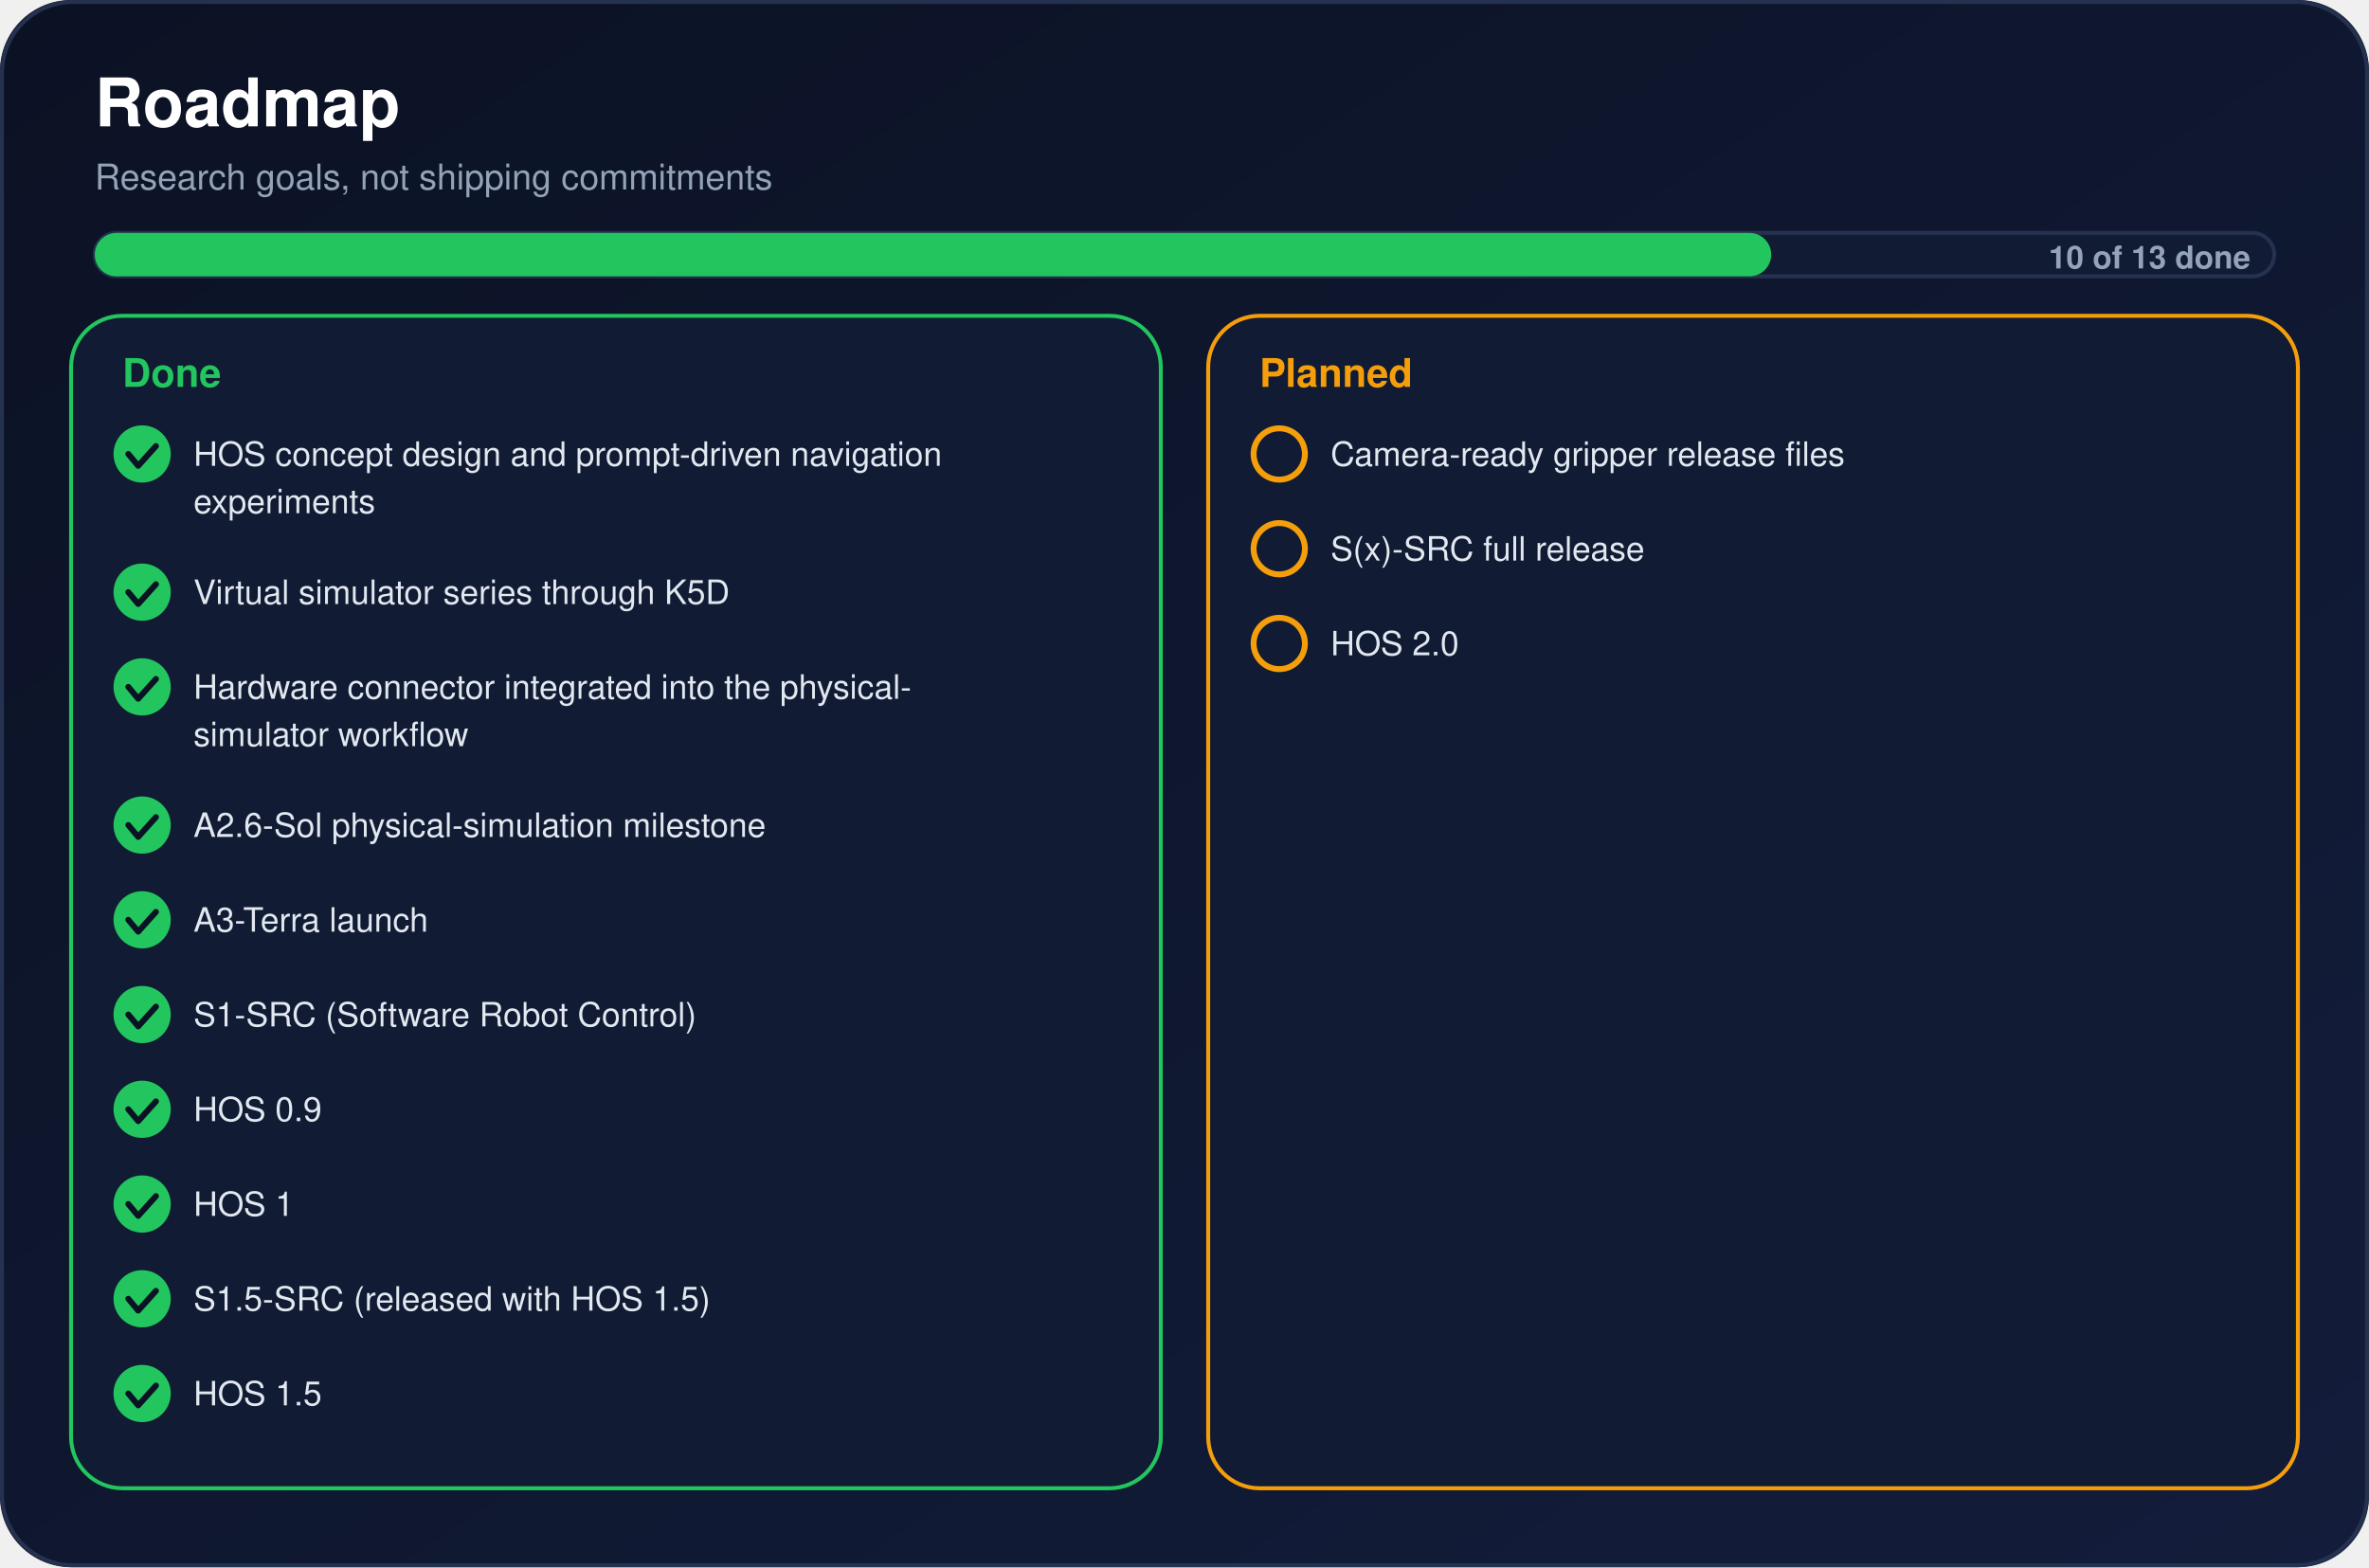
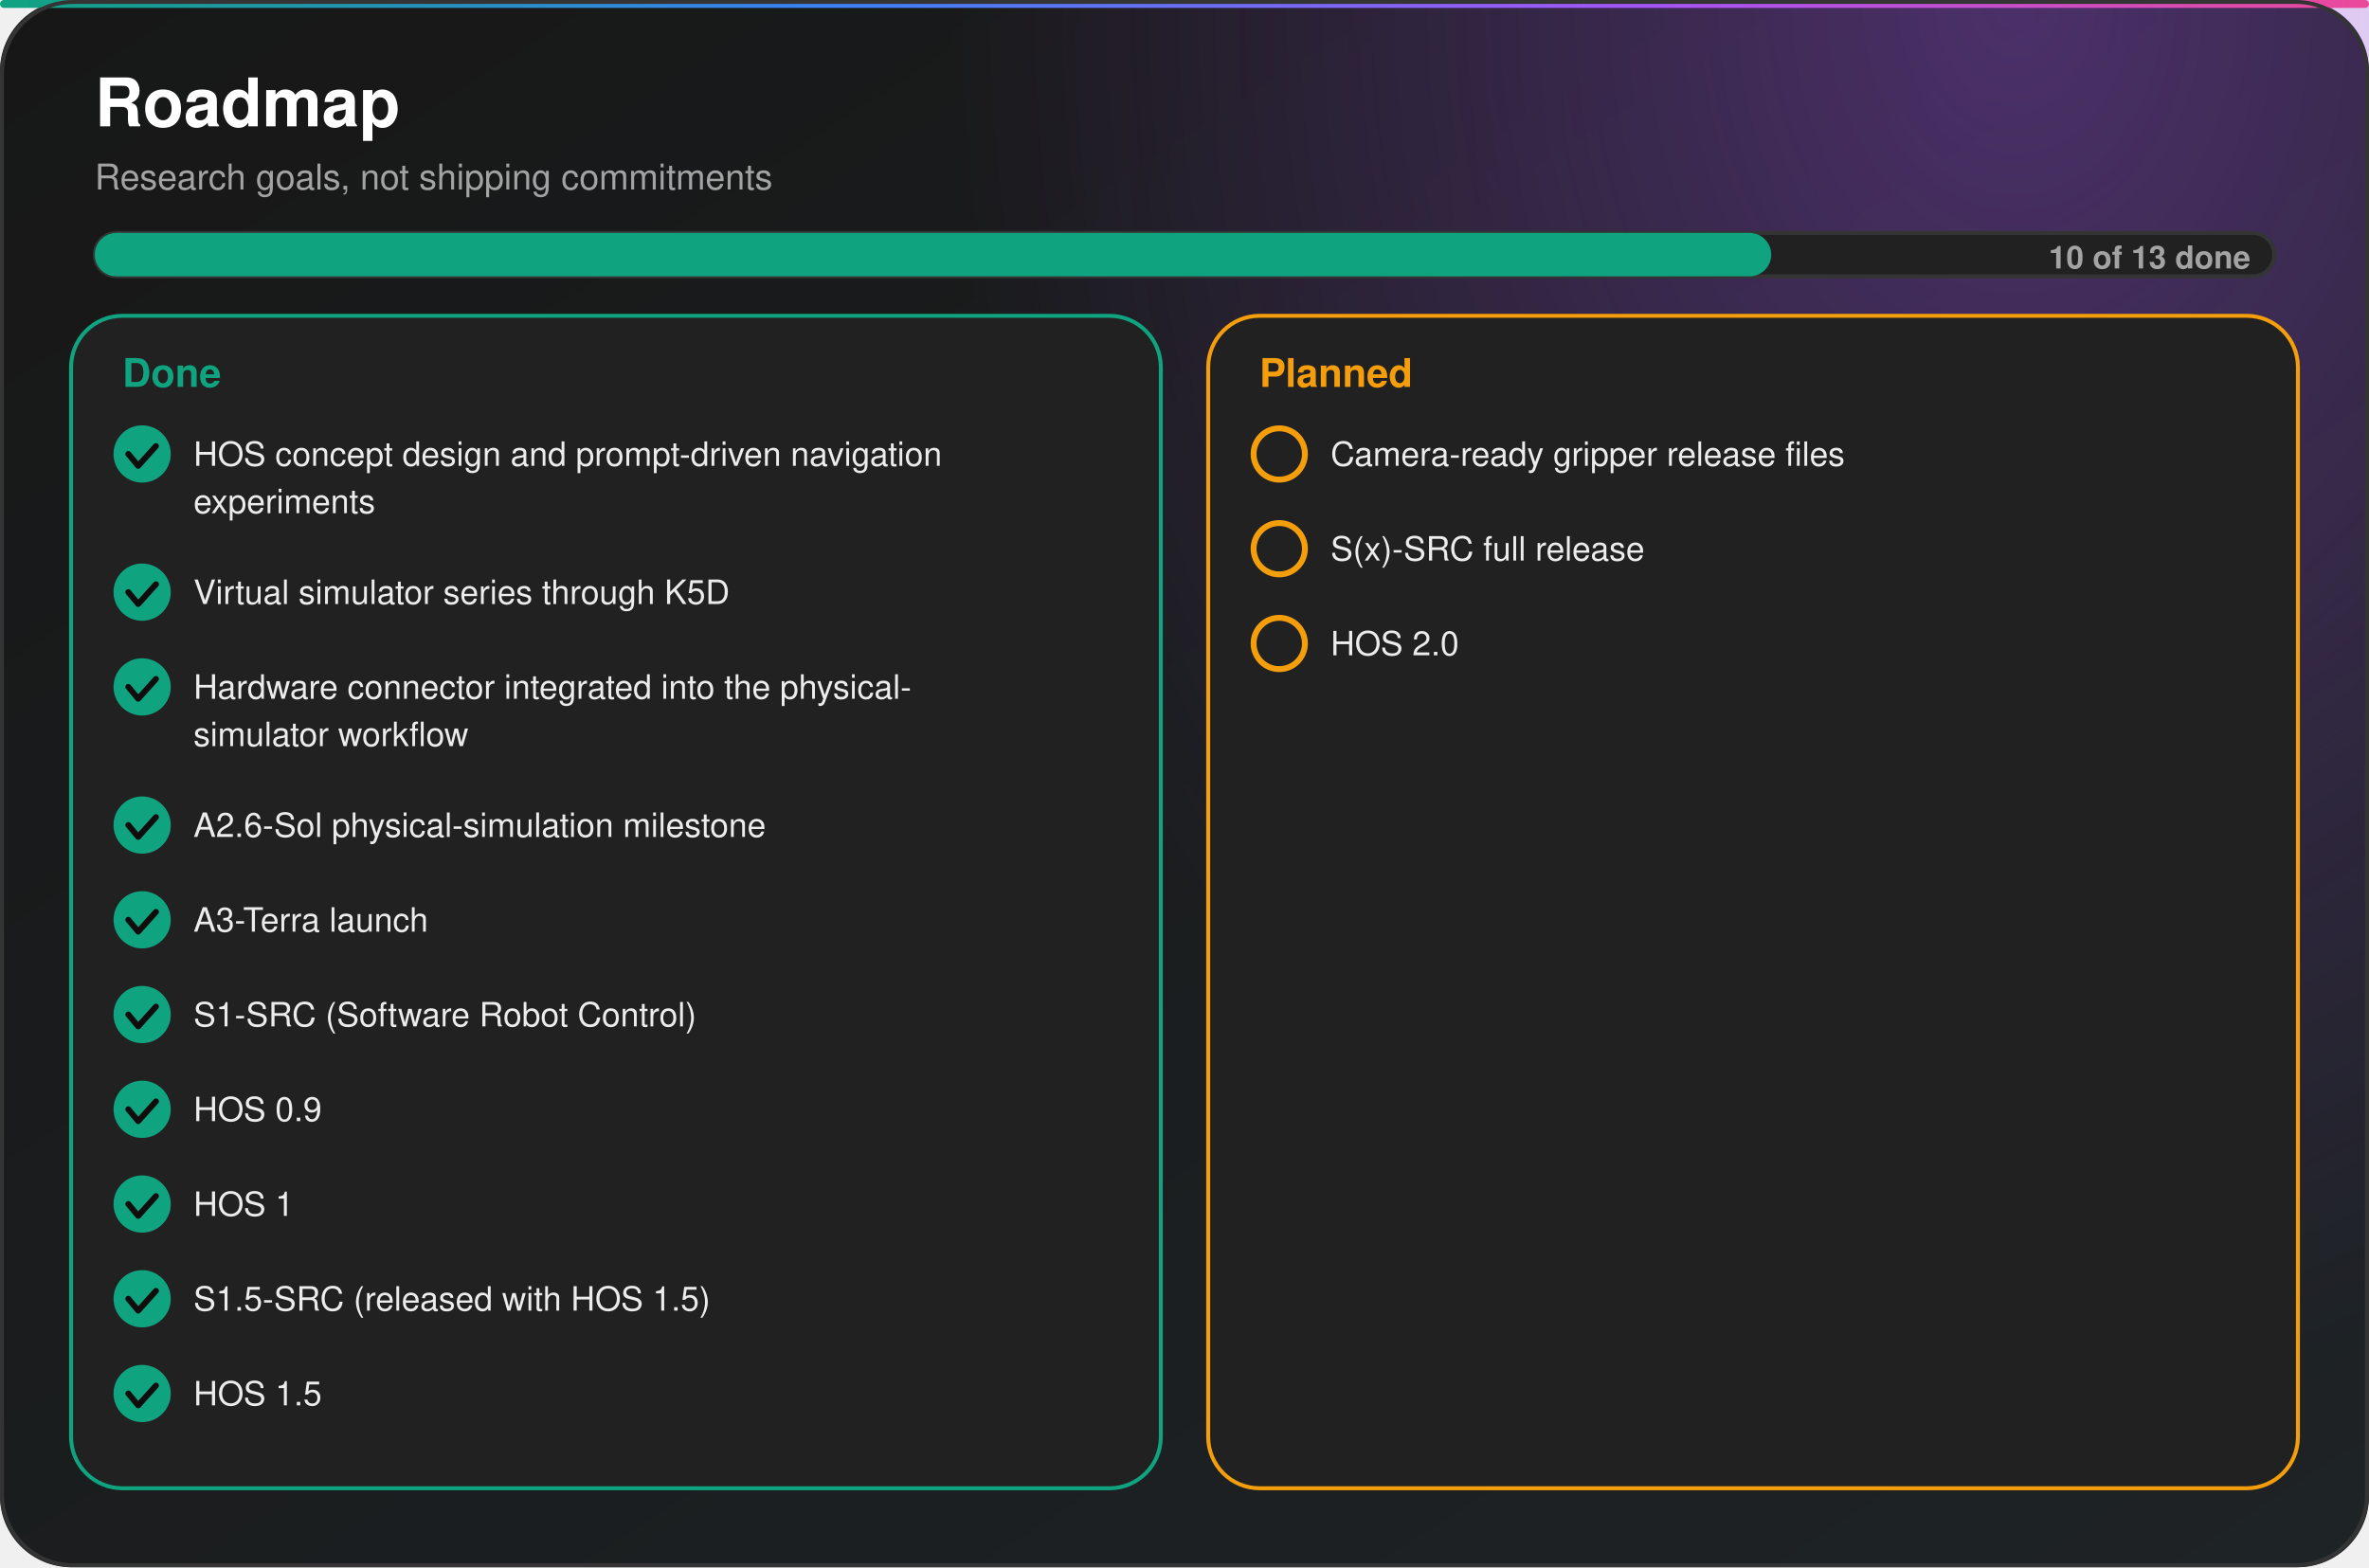
<svg xmlns="http://www.w3.org/2000/svg" width="1200" height="794" viewBox="0 0 1200 794">
  <defs>
    <linearGradient id="bg" x1="0" y1="0" x2="1" y2="1">
-       <stop offset="0" stop-color="#0b1224" />
-       <stop offset="1" stop-color="#131d3b" />
+       <stop offset="0" stop-color="#171717" />
+       <stop offset="1" stop-color="#1e2326" />
    </linearGradient>
+     <linearGradient id="aur" x1="0" y1="0" x2="1" y2="0">
+       <stop offset="0" stop-color="#10a37f" />
+       <stop offset="0.35" stop-color="#3b82f6" />
+       <stop offset="0.7" stop-color="#a855f7" />
+       <stop offset="1" stop-color="#ec4899" />
+     </linearGradient>
+     <radialGradient id="glow">
+       <stop offset="0" stop-color="#a855f7" stop-opacity="0.35" />
+       <stop offset="1" stop-color="#a855f7" stop-opacity="0" />
+     </radialGradient>
    <marker id="ar" viewBox="0 0 10 10" refX="9" refY="5" markerWidth="7" markerHeight="7" orient="auto-start-reverse">
      <path d="M0 0 L10 5 L0 10 z" fill="#22d3ee" />
    </marker>
  </defs>
  <rect width="1200" height="794" rx="36" fill="url(#bg)" />
-   <rect x="1" y="1" width="1198" height="792" rx="36" fill="none" stroke="#24314f" stroke-width="2" />
+   <ellipse cx="1020.0" cy="0" rx="540.0" ry="714.6" fill="url(#glow)" />
+   <rect x="0" y="0" width="1200" height="4" rx="2" fill="url(#aur)" />
+   <rect x="1" y="1" width="1198" height="792" rx="36" fill="none" stroke="#343434" stroke-width="2" />
  <text x="48.0" y="64.0" font-family="'Segoe UI', Helvetica, Arial, sans-serif" font-size="34" font-weight="800" fill="#ffffff" text-anchor="start">Roadmap</text>
-   <text x="48.0" y="96.0" font-family="'Segoe UI', Helvetica, Arial, sans-serif" font-size="18" font-weight="500" fill="#94a3b8" text-anchor="start">Research goals, not shipping commitments</text>
-   <rect x="48.0" y="118.0" width="1104.0" height="22.0" rx="11" fill="#111b33" fill-opacity="1" stroke="#24314f" stroke-width="2" />
-   <rect x="48.0" y="118.0" width="849.2" height="22.0" rx="11" fill="#22c55e" fill-opacity="1" />
-   <text x="1140.0" y="136.0" font-family="'Segoe UI', Helvetica, Arial, sans-serif" font-size="16" font-weight="700" fill="#94a3b8" text-anchor="end">10 of 13 done</text>
-   <rect x="36.0" y="160.0" width="552.0" height="594.0" rx="26" fill="#111b33" fill-opacity="1" stroke="#22c55e" stroke-width="2" />
-   <text x="62.0" y="196.0" font-family="'Segoe UI', Helvetica, Arial, sans-serif" font-size="20" font-weight="800" fill="#22c55e" text-anchor="start">Done</text>
-   <circle cx="72.0" cy="230.0" r="13" fill="#22c55e" stroke="#22c55e" stroke-width="3" />
-   <path d="M65 230 l5 6 l9 -10" fill="none" stroke="#0b1224" stroke-width="3" stroke-linecap="round" stroke-linejoin="round" />
-   <text x="98.0" y="236.0" font-family="'Segoe UI', Helvetica, Arial, sans-serif" font-size="17" font-weight="500" fill="#e2e8f0" text-anchor="start">HOS concept design and prompt-driven navigation</text>
-   <text x="98.0" y="260.0" font-family="'Segoe UI', Helvetica, Arial, sans-serif" font-size="17" font-weight="500" fill="#e2e8f0" text-anchor="start">experiments</text>
-   <circle cx="72.0" cy="300.0" r="13" fill="#22c55e" stroke="#22c55e" stroke-width="3" />
-   <path d="M65 300 l5 6 l9 -10" fill="none" stroke="#0b1224" stroke-width="3" stroke-linecap="round" stroke-linejoin="round" />
-   <text x="98.0" y="306.0" font-family="'Segoe UI', Helvetica, Arial, sans-serif" font-size="17" font-weight="500" fill="#e2e8f0" text-anchor="start">Virtual simulator series through K5D</text>
-   <circle cx="72.0" cy="348.0" r="13" fill="#22c55e" stroke="#22c55e" stroke-width="3" />
-   <path d="M65 348 l5 6 l9 -10" fill="none" stroke="#0b1224" stroke-width="3" stroke-linecap="round" stroke-linejoin="round" />
-   <text x="98.0" y="354.0" font-family="'Segoe UI', Helvetica, Arial, sans-serif" font-size="17" font-weight="500" fill="#e2e8f0" text-anchor="start">Hardware connector integrated into the physical-</text>
-   <text x="98.0" y="378.0" font-family="'Segoe UI', Helvetica, Arial, sans-serif" font-size="17" font-weight="500" fill="#e2e8f0" text-anchor="start">simulator workflow</text>
-   <circle cx="72.0" cy="418.0" r="13" fill="#22c55e" stroke="#22c55e" stroke-width="3" />
-   <path d="M65 418 l5 6 l9 -10" fill="none" stroke="#0b1224" stroke-width="3" stroke-linecap="round" stroke-linejoin="round" />
-   <text x="98.0" y="424.0" font-family="'Segoe UI', Helvetica, Arial, sans-serif" font-size="17" font-weight="500" fill="#e2e8f0" text-anchor="start">A2.6-Sol physical-simulation milestone</text>
-   <circle cx="72.0" cy="466.0" r="13" fill="#22c55e" stroke="#22c55e" stroke-width="3" />
-   <path d="M65 466 l5 6 l9 -10" fill="none" stroke="#0b1224" stroke-width="3" stroke-linecap="round" stroke-linejoin="round" />
-   <text x="98.0" y="472.0" font-family="'Segoe UI', Helvetica, Arial, sans-serif" font-size="17" font-weight="500" fill="#e2e8f0" text-anchor="start">A3-Terra launch</text>
-   <circle cx="72.0" cy="514.0" r="13" fill="#22c55e" stroke="#22c55e" stroke-width="3" />
-   <path d="M65 514 l5 6 l9 -10" fill="none" stroke="#0b1224" stroke-width="3" stroke-linecap="round" stroke-linejoin="round" />
-   <text x="98.0" y="520.0" font-family="'Segoe UI', Helvetica, Arial, sans-serif" font-size="17" font-weight="500" fill="#e2e8f0" text-anchor="start">S1-SRC (Software Robot Control)</text>
-   <circle cx="72.0" cy="562.0" r="13" fill="#22c55e" stroke="#22c55e" stroke-width="3" />
-   <path d="M65 562 l5 6 l9 -10" fill="none" stroke="#0b1224" stroke-width="3" stroke-linecap="round" stroke-linejoin="round" />
-   <text x="98.0" y="568.0" font-family="'Segoe UI', Helvetica, Arial, sans-serif" font-size="17" font-weight="500" fill="#e2e8f0" text-anchor="start">HOS 0.9</text>
-   <circle cx="72.0" cy="610.0" r="13" fill="#22c55e" stroke="#22c55e" stroke-width="3" />
-   <path d="M65 610 l5 6 l9 -10" fill="none" stroke="#0b1224" stroke-width="3" stroke-linecap="round" stroke-linejoin="round" />
-   <text x="98.0" y="616.0" font-family="'Segoe UI', Helvetica, Arial, sans-serif" font-size="17" font-weight="500" fill="#e2e8f0" text-anchor="start">HOS 1</text>
-   <circle cx="72.0" cy="658.0" r="13" fill="#22c55e" stroke="#22c55e" stroke-width="3" />
-   <path d="M65 658 l5 6 l9 -10" fill="none" stroke="#0b1224" stroke-width="3" stroke-linecap="round" stroke-linejoin="round" />
-   <text x="98.0" y="664.0" font-family="'Segoe UI', Helvetica, Arial, sans-serif" font-size="17" font-weight="500" fill="#e2e8f0" text-anchor="start">S1.5-SRC (released with HOS 1.5)</text>
-   <circle cx="72.0" cy="706.0" r="13" fill="#22c55e" stroke="#22c55e" stroke-width="3" />
-   <path d="M65 706 l5 6 l9 -10" fill="none" stroke="#0b1224" stroke-width="3" stroke-linecap="round" stroke-linejoin="round" />
-   <text x="98.0" y="712.0" font-family="'Segoe UI', Helvetica, Arial, sans-serif" font-size="17" font-weight="500" fill="#e2e8f0" text-anchor="start">HOS 1.5</text>
-   <rect x="612.0" y="160.0" width="552.0" height="594.0" rx="26" fill="#111b33" fill-opacity="1" stroke="#f59e0b" stroke-width="2" />
+   <text x="48.0" y="96.0" font-family="'Segoe UI', Helvetica, Arial, sans-serif" font-size="18" font-weight="500" fill="#a3a3a3" text-anchor="start">Research goals, not shipping commitments</text>
+   <rect x="48.0" y="118.0" width="1104.0" height="22.0" rx="11" fill="#212121" fill-opacity="1" stroke="#343434" stroke-width="2" />
+   <rect x="48.0" y="118.0" width="849.2" height="22.0" rx="11" fill="#10a37f" fill-opacity="1" />
+   <text x="1140.0" y="136.0" font-family="'Segoe UI', Helvetica, Arial, sans-serif" font-size="16" font-weight="700" fill="#a3a3a3" text-anchor="end">10 of 13 done</text>
+   <rect x="36.0" y="160.0" width="552.0" height="594.0" rx="26" fill="#212121" fill-opacity="1" stroke="#10a37f" stroke-width="2" />
+   <text x="62.0" y="196.0" font-family="'Segoe UI', Helvetica, Arial, sans-serif" font-size="20" font-weight="800" fill="#10a37f" text-anchor="start">Done</text>
+   <circle cx="72.0" cy="230.0" r="13" fill="#10a37f" stroke="#10a37f" stroke-width="3" />
+   <path d="M65 230 l5 6 l9 -10" fill="none" stroke="#0d0d0d" stroke-width="3" stroke-linecap="round" stroke-linejoin="round" />
+   <text x="98.0" y="236.0" font-family="'Segoe UI', Helvetica, Arial, sans-serif" font-size="17" font-weight="500" fill="#ececec" text-anchor="start">HOS concept design and prompt-driven navigation</text>
+   <text x="98.0" y="260.0" font-family="'Segoe UI', Helvetica, Arial, sans-serif" font-size="17" font-weight="500" fill="#ececec" text-anchor="start">experiments</text>
+   <circle cx="72.0" cy="300.0" r="13" fill="#10a37f" stroke="#10a37f" stroke-width="3" />
+   <path d="M65 300 l5 6 l9 -10" fill="none" stroke="#0d0d0d" stroke-width="3" stroke-linecap="round" stroke-linejoin="round" />
+   <text x="98.0" y="306.0" font-family="'Segoe UI', Helvetica, Arial, sans-serif" font-size="17" font-weight="500" fill="#ececec" text-anchor="start">Virtual simulator series through K5D</text>
+   <circle cx="72.0" cy="348.0" r="13" fill="#10a37f" stroke="#10a37f" stroke-width="3" />
+   <path d="M65 348 l5 6 l9 -10" fill="none" stroke="#0d0d0d" stroke-width="3" stroke-linecap="round" stroke-linejoin="round" />
+   <text x="98.0" y="354.0" font-family="'Segoe UI', Helvetica, Arial, sans-serif" font-size="17" font-weight="500" fill="#ececec" text-anchor="start">Hardware connector integrated into the physical-</text>
+   <text x="98.0" y="378.0" font-family="'Segoe UI', Helvetica, Arial, sans-serif" font-size="17" font-weight="500" fill="#ececec" text-anchor="start">simulator workflow</text>
+   <circle cx="72.0" cy="418.0" r="13" fill="#10a37f" stroke="#10a37f" stroke-width="3" />
+   <path d="M65 418 l5 6 l9 -10" fill="none" stroke="#0d0d0d" stroke-width="3" stroke-linecap="round" stroke-linejoin="round" />
+   <text x="98.0" y="424.0" font-family="'Segoe UI', Helvetica, Arial, sans-serif" font-size="17" font-weight="500" fill="#ececec" text-anchor="start">A2.6-Sol physical-simulation milestone</text>
+   <circle cx="72.0" cy="466.0" r="13" fill="#10a37f" stroke="#10a37f" stroke-width="3" />
+   <path d="M65 466 l5 6 l9 -10" fill="none" stroke="#0d0d0d" stroke-width="3" stroke-linecap="round" stroke-linejoin="round" />
+   <text x="98.0" y="472.0" font-family="'Segoe UI', Helvetica, Arial, sans-serif" font-size="17" font-weight="500" fill="#ececec" text-anchor="start">A3-Terra launch</text>
+   <circle cx="72.0" cy="514.0" r="13" fill="#10a37f" stroke="#10a37f" stroke-width="3" />
+   <path d="M65 514 l5 6 l9 -10" fill="none" stroke="#0d0d0d" stroke-width="3" stroke-linecap="round" stroke-linejoin="round" />
+   <text x="98.0" y="520.0" font-family="'Segoe UI', Helvetica, Arial, sans-serif" font-size="17" font-weight="500" fill="#ececec" text-anchor="start">S1-SRC (Software Robot Control)</text>
+   <circle cx="72.0" cy="562.0" r="13" fill="#10a37f" stroke="#10a37f" stroke-width="3" />
+   <path d="M65 562 l5 6 l9 -10" fill="none" stroke="#0d0d0d" stroke-width="3" stroke-linecap="round" stroke-linejoin="round" />
+   <text x="98.0" y="568.0" font-family="'Segoe UI', Helvetica, Arial, sans-serif" font-size="17" font-weight="500" fill="#ececec" text-anchor="start">HOS 0.9</text>
+   <circle cx="72.0" cy="610.0" r="13" fill="#10a37f" stroke="#10a37f" stroke-width="3" />
+   <path d="M65 610 l5 6 l9 -10" fill="none" stroke="#0d0d0d" stroke-width="3" stroke-linecap="round" stroke-linejoin="round" />
+   <text x="98.0" y="616.0" font-family="'Segoe UI', Helvetica, Arial, sans-serif" font-size="17" font-weight="500" fill="#ececec" text-anchor="start">HOS 1</text>
+   <circle cx="72.0" cy="658.0" r="13" fill="#10a37f" stroke="#10a37f" stroke-width="3" />
+   <path d="M65 658 l5 6 l9 -10" fill="none" stroke="#0d0d0d" stroke-width="3" stroke-linecap="round" stroke-linejoin="round" />
+   <text x="98.0" y="664.0" font-family="'Segoe UI', Helvetica, Arial, sans-serif" font-size="17" font-weight="500" fill="#ececec" text-anchor="start">S1.5-SRC (released with HOS 1.5)</text>
+   <circle cx="72.0" cy="706.0" r="13" fill="#10a37f" stroke="#10a37f" stroke-width="3" />
+   <path d="M65 706 l5 6 l9 -10" fill="none" stroke="#0d0d0d" stroke-width="3" stroke-linecap="round" stroke-linejoin="round" />
+   <text x="98.0" y="712.0" font-family="'Segoe UI', Helvetica, Arial, sans-serif" font-size="17" font-weight="500" fill="#ececec" text-anchor="start">HOS 1.5</text>
+   <rect x="612.0" y="160.0" width="552.0" height="594.0" rx="26" fill="#212121" fill-opacity="1" stroke="#f59e0b" stroke-width="2" />
  <text x="638.0" y="196.0" font-family="'Segoe UI', Helvetica, Arial, sans-serif" font-size="20" font-weight="800" fill="#f59e0b" text-anchor="start">Planned</text>
  <circle cx="648.0" cy="230.0" r="13" fill="none" stroke="#f59e0b" stroke-width="3" />
-   <text x="674.0" y="236.0" font-family="'Segoe UI', Helvetica, Arial, sans-serif" font-size="17" font-weight="500" fill="#e2e8f0" text-anchor="start">Camera-ready gripper release files</text>
+   <text x="674.0" y="236.0" font-family="'Segoe UI', Helvetica, Arial, sans-serif" font-size="17" font-weight="500" fill="#ececec" text-anchor="start">Camera-ready gripper release files</text>
  <circle cx="648.0" cy="278.0" r="13" fill="none" stroke="#f59e0b" stroke-width="3" />
-   <text x="674.0" y="284.0" font-family="'Segoe UI', Helvetica, Arial, sans-serif" font-size="17" font-weight="500" fill="#e2e8f0" text-anchor="start">S(x)-SRC full release</text>
+   <text x="674.0" y="284.0" font-family="'Segoe UI', Helvetica, Arial, sans-serif" font-size="17" font-weight="500" fill="#ececec" text-anchor="start">S(x)-SRC full release</text>
  <circle cx="648.0" cy="326.0" r="13" fill="none" stroke="#f59e0b" stroke-width="3" />
-   <text x="674.0" y="332.0" font-family="'Segoe UI', Helvetica, Arial, sans-serif" font-size="17" font-weight="500" fill="#e2e8f0" text-anchor="start">HOS 2.0</text>
+   <text x="674.0" y="332.0" font-family="'Segoe UI', Helvetica, Arial, sans-serif" font-size="17" font-weight="500" fill="#ececec" text-anchor="start">HOS 2.0</text>
</svg>
